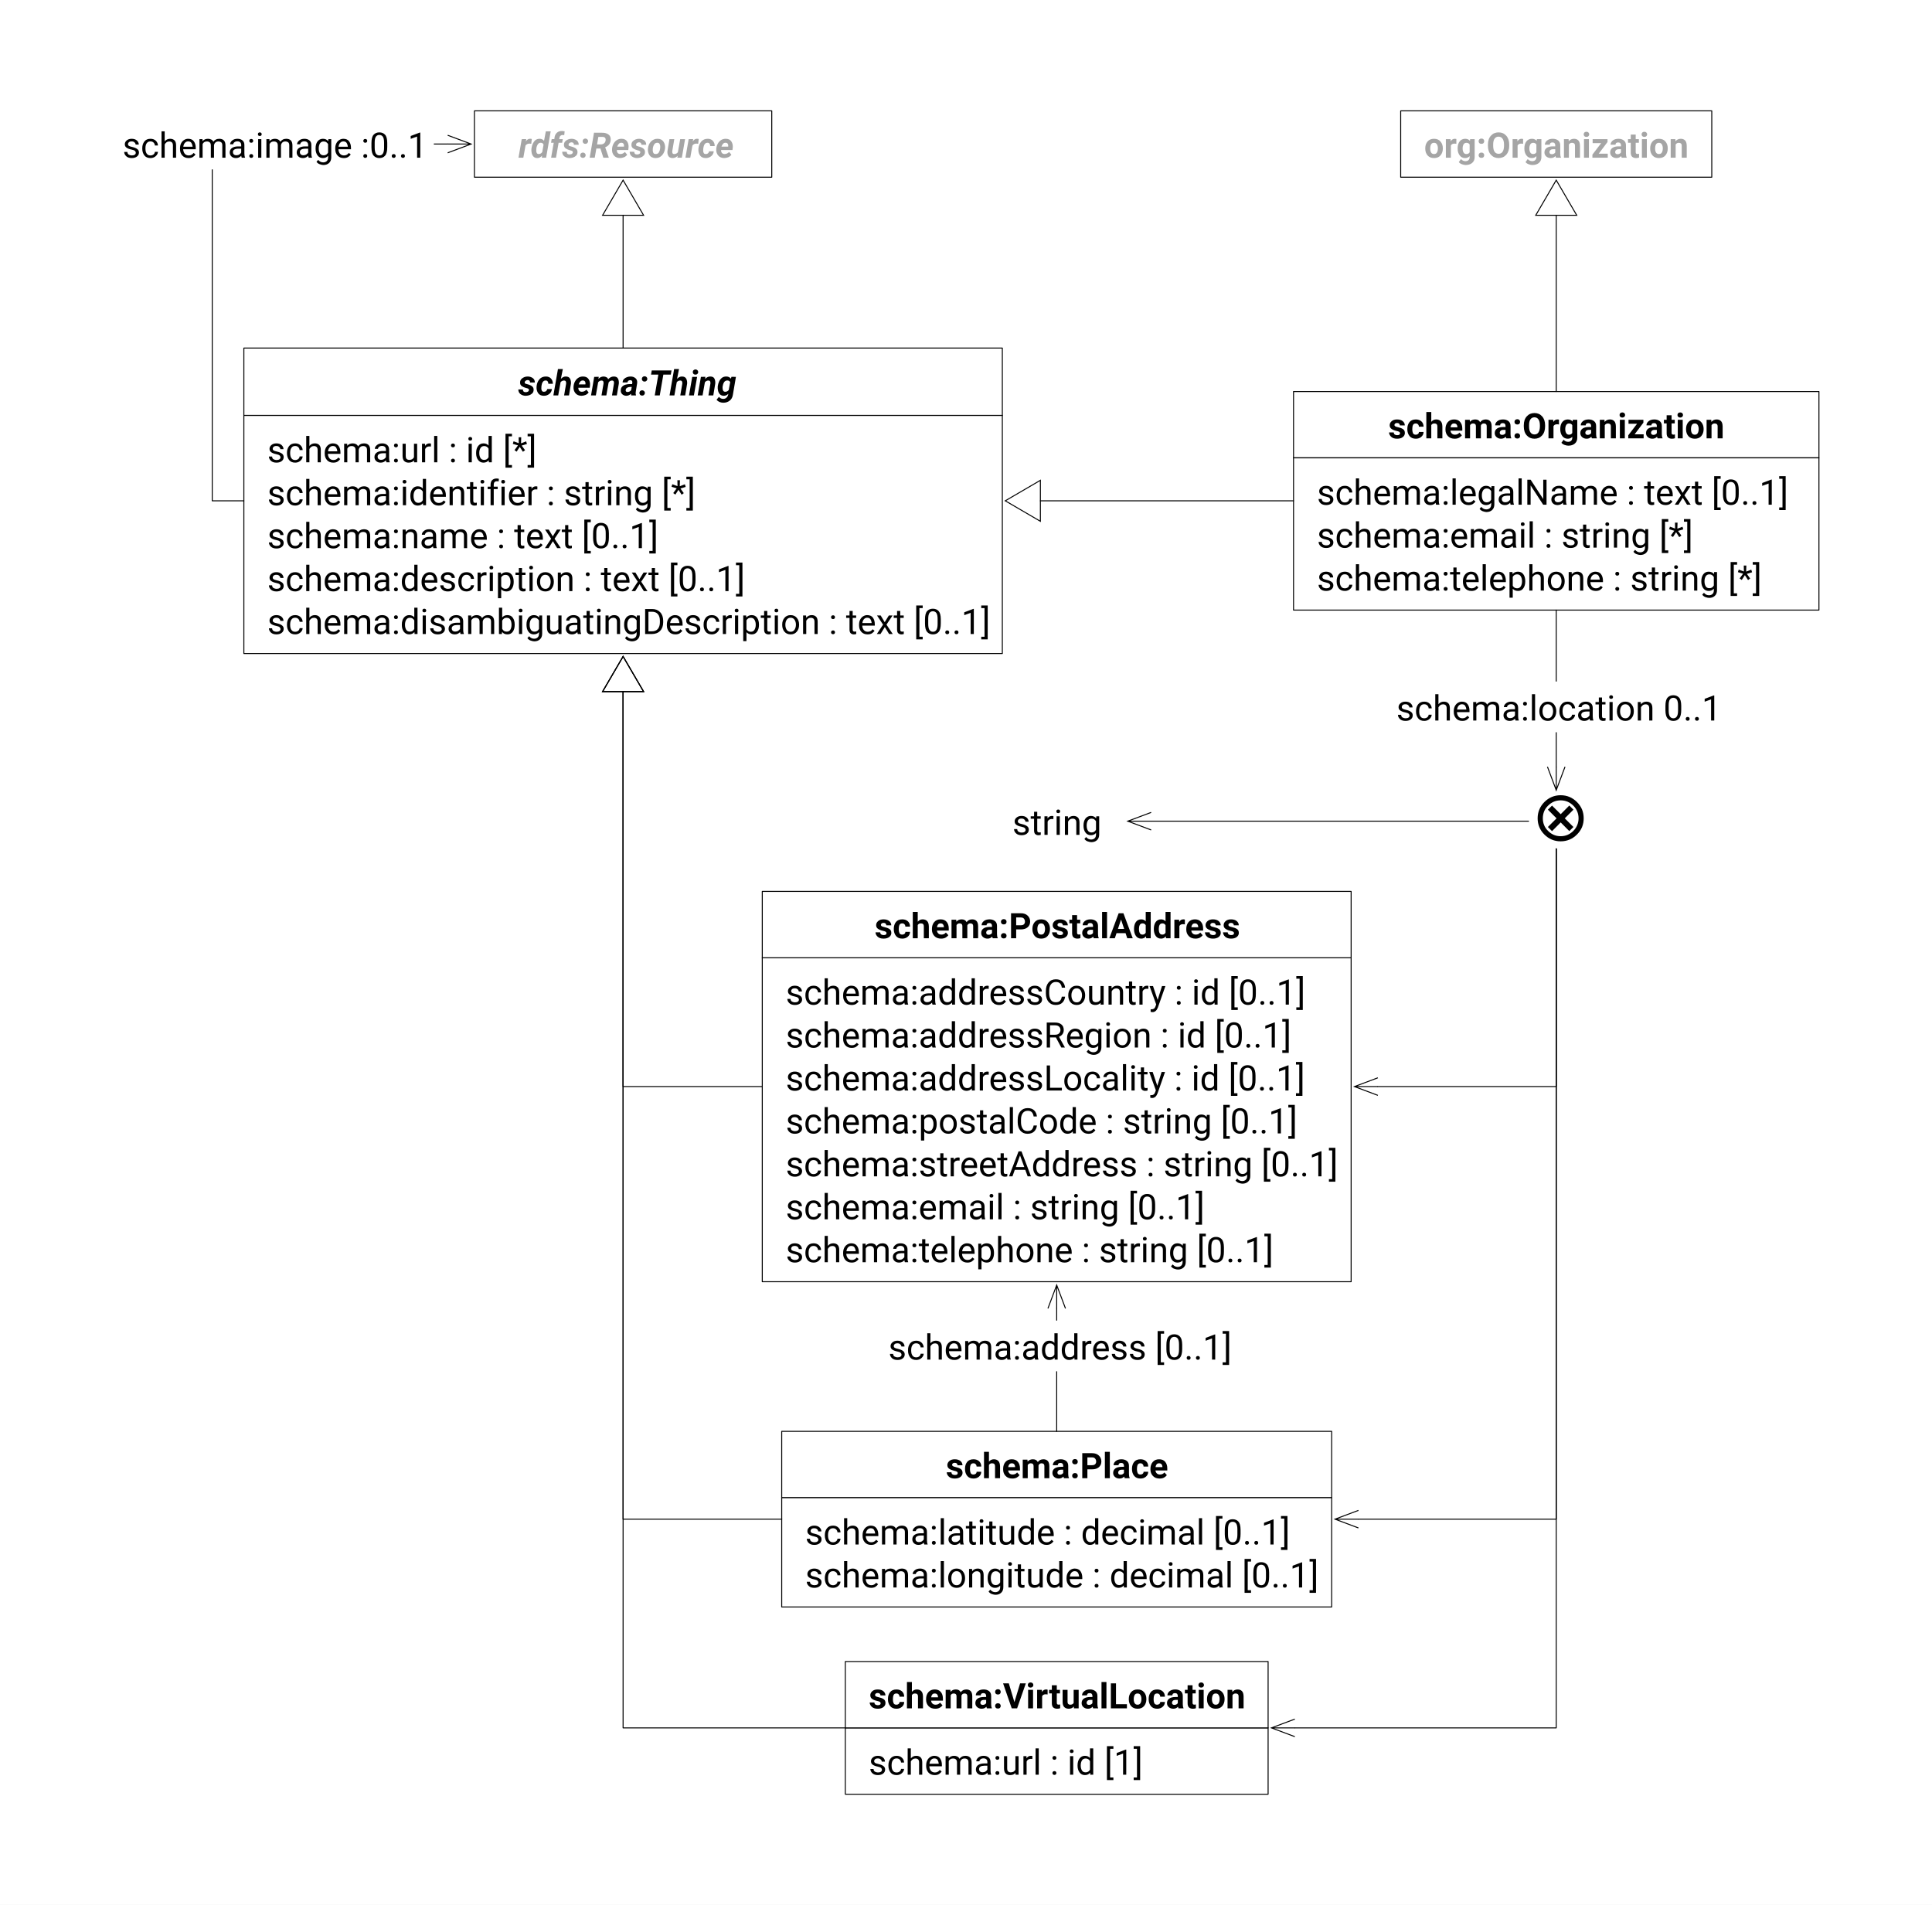
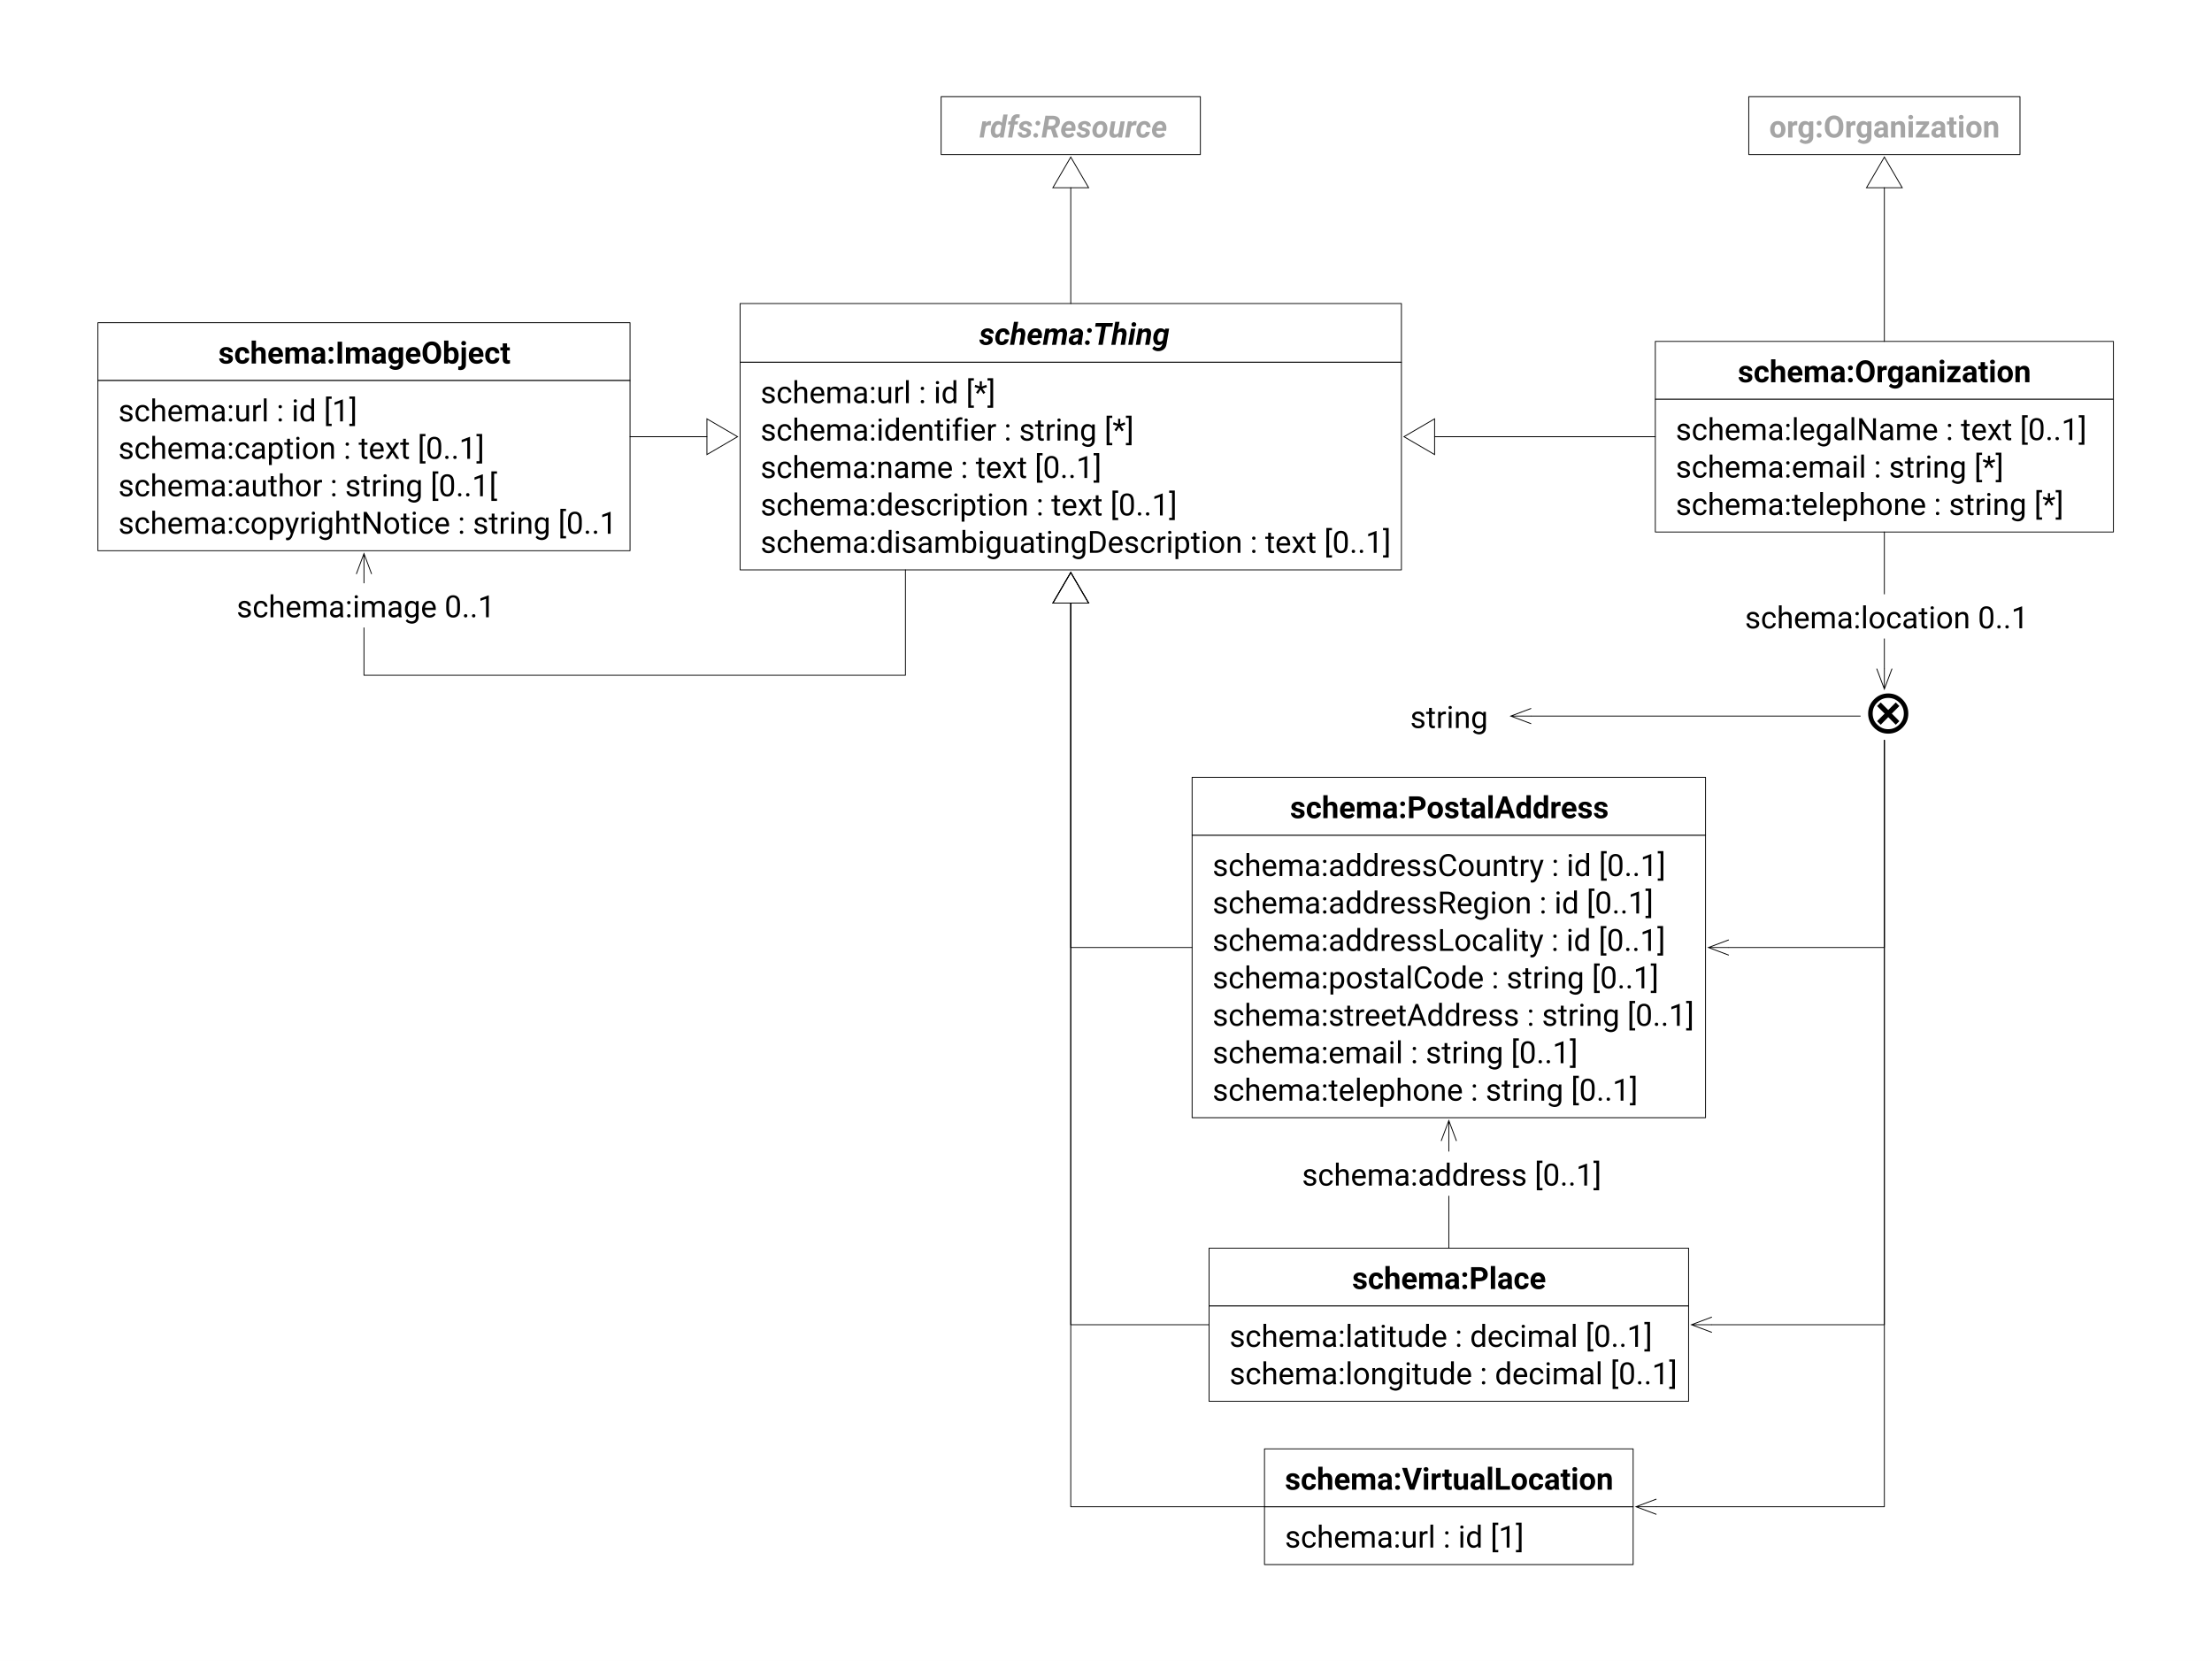
- <svg xmlns="http://www.w3.org/2000/svg" xmlns:xlink="http://www.w3.org/1999/xlink" version="1.1" viewBox="-7 -61 495 488" width="495" height="488">
+ <svg xmlns="http://www.w3.org/2000/svg" xmlns:xlink="http://www.w3.org/1999/xlink" version="1.1" viewBox="-162 -61 650 488" width="650" height="488">
  <defs>
    <marker orient="auto" overflow="visible" markerUnits="strokeWidth" id="UMLInheritance_Marker" stroke-linejoin="miter" stroke-miterlimit="10" viewBox="-1 -22 38 44" markerWidth="38" markerHeight="44" color="black">
      <g>
        <path d="M 36 0 L 0 -21 L 0 21 Z" fill="none" stroke="currentColor" stroke-width="1" />
      </g>
    </marker>
    <marker orient="auto" overflow="visible" markerUnits="strokeWidth" id="StickArrow_Marker" stroke-linejoin="miter" stroke-miterlimit="10" viewBox="-1 -10 26 20" markerWidth="26" markerHeight="20" color="black">
      <g>
        <path d="M 24 0 L 0 0 M 0 -9 L 24 0 L 0 9" fill="none" stroke="currentColor" stroke-width="1" />
      </g>
    </marker>
  </defs>
  <g id="things" fill="none" stroke="none" stroke-opacity="1" stroke-dasharray="none" fill-opacity="1">
-     <rect fill="white" x="-7" y="-61" width="495" height="488" />
+     <rect fill="white" x="-162" y="-61" width="650" height="488" />
    <g id="things_Layer_1">
      <g id="Group_358">
        <g id="Graphic_360">
          <a xlink:href="https://schema.org/Thing">
            <rect x="55.479" y="28.177" width="194.329" height="17.261" fill="white" />
            <rect x="55.479" y="28.177" width="194.329" height="17.261" stroke="black" stroke-linecap="round" stroke-linejoin="round" stroke-width=".25" />
            <text transform="translate(125.7508 31.3077)" fill="black">
              <tspan font-family="Roboto" font-style="italic" font-weight="bold" font-size="9" fill="black" x="0" y="9">schema:Thing
                            </tspan>
            </text>
          </a>
        </g>
        <g id="Graphic_359">
          <rect x="55.479" y="45.438" width="194.329" height="61" fill="white" />
          <rect x="55.479" y="45.438" width="194.329" height="61" stroke="black" stroke-linecap="round" stroke-linejoin="round" stroke-width=".25" />
          <text transform="translate(61.47862 48.43823)" fill="black">
            <tspan font-family="Roboto" font-size="9" fill="black" x="0" y="9">schema:url : id [*]</tspan>
            <tspan font-family="Roboto" font-size="9" fill="black" x="0" y="20">schema:identifier : string
                            [*]
                        </tspan>
            <tspan font-family="Roboto" font-size="9" fill="black" x="0" y="31">schema:name : text [0..1]
                        </tspan>
            <tspan font-family="Roboto" font-size="9" fill="black" x="0" y="42">schema:description : text
                            [0..1]
                        </tspan>
            <tspan font-family="Roboto" font-size="9" fill="black" x="0" y="53">
                            schema:disambiguatingDescription : text [0..1]
                        </tspan>
          </text>
        </g>
      </g>
      <g id="Group_356">
        <g id="Graphic_357">
          <a xlink:href="resources.svg">
            <rect x="114.554" y="-32.598" width="76.179" height="17" fill="white" />
            <rect x="114.554" y="-32.598" width="76.179" height="17" stroke="black" stroke-linecap="round" stroke-linejoin="round" stroke-width=".25" />
            <text transform="translate(120.5537 -29.59842)" fill="#a5a5a5">
              <tspan font-family="Roboto" font-style="italic" font-weight="bold" font-size="9" fill="#a5a5a5" x="5.276" y="9">rdfs:Resource
                            </tspan>
            </text>
          </a>
        </g>
      </g>
      <g id="Line_355">
        <line x1="152.643" y1="28.177" x2="152.643" y2="-5.848" marker-end="url(#UMLInheritance_Marker)" stroke="black" stroke-linecap="round" stroke-linejoin="round" stroke-width=".25" />
      </g>
      <g id="Group_352">
        <g id="Graphic_354">
          <a xlink:href="https://schema.org/Organization">
            <rect x="324.416" y="39.308" width="134.616" height="17" fill="white" />
            <rect x="324.416" y="39.308" width="134.616" height="17" stroke="black" stroke-linecap="round" stroke-linejoin="round" stroke-width=".25" />
            <text transform="translate(348.6463 42.3077)" fill="black">
              <tspan font-family="Roboto" font-weight="bold" font-size="9" fill="black" x="0" y="9">
                                schema:Organization
                            </tspan>
            </text>
          </a>
        </g>
        <g id="Graphic_353">
          <rect x="324.416" y="56.308" width="134.616" height="39" fill="white" />
          <rect x="324.416" y="56.308" width="134.616" height="39" stroke="black" stroke-linecap="round" stroke-linejoin="round" stroke-width=".25" />
          <text transform="translate(330.4156 59.3077)" fill="black">
            <tspan font-family="Roboto" font-size="9" fill="black" x="0" y="9">schema:legalName : text
                            [0..1]
                        </tspan>
            <tspan font-family="Roboto" font-size="9" fill="black" x="0" y="20">schema:email : string [*]
                        </tspan>
            <tspan font-family="Roboto" font-size="9" fill="black" x="0" y="31">schema:telephone : string
                            [*]
                        </tspan>
          </text>
        </g>
      </g>
      <g id="Line_351">
        <line x1="324.416" y1="67.308" x2="259.558" y2="67.308" marker-end="url(#UMLInheritance_Marker)" stroke="black" stroke-linecap="round" stroke-linejoin="round" stroke-width=".25" />
      </g>
      <g id="Group_349">
        <g id="Graphic_350">
          <a xlink:href="agents.svg">
            <rect x="351.873" y="-32.598" width="79.702" height="17" fill="white" />
            <rect x="351.873" y="-32.598" width="79.702" height="17" stroke="black" stroke-linecap="round" stroke-linejoin="round" stroke-width=".25" />
            <text transform="translate(357.8727 -29.59842)" fill="#a5a5a5">
              <tspan font-family="Roboto" font-weight="bold" font-size="9" fill="#a5a5a5" x="0" y="9">
                                org:Organization
                            </tspan>
            </text>
          </a>
        </g>
      </g>
      <g id="Line_348">
        <line x1="391.724" y1="39.308" x2="391.724" y2="-5.848" marker-end="url(#UMLInheritance_Marker)" stroke="black" stroke-linecap="round" stroke-linejoin="round" stroke-width=".25" />
      </g>
      <g id="Group_345">
        <g id="Graphic_347">
          <a xlink:href="https://schema.org/Place">
            <rect x="193.284" y="305.717" width="140.909" height="17" fill="white" />
            <rect x="193.284" y="305.717" width="140.909" height="17" stroke="black" stroke-linecap="round" stroke-linejoin="round" stroke-width=".25" />
            <text transform="translate(235.3173 308.7165)" fill="black">
              <tspan font-family="Roboto" font-weight="bold" font-size="9" fill="black" x="0" y="9">
                                schema:Place
                            </tspan>
            </text>
          </a>
        </g>
        <g id="Graphic_346">
          <rect x="193.284" y="322.717" width="140.909" height="28" fill="white" />
          <rect x="193.284" y="322.717" width="140.909" height="28" stroke="black" stroke-linecap="round" stroke-linejoin="round" stroke-width=".25" />
          <text transform="translate(199.2843 325.7165)" fill="black">
            <tspan font-family="Roboto" font-size="9" fill="black" x="0" y="9">schema:latitude : decimal
                            [0..1]
                        </tspan>
            <tspan font-family="Roboto" font-size="9" fill="black" x="0" y="20">schema:longitude : decimal
                            [0..1]
                        </tspan>
          </text>
        </g>
      </g>
      <g id="Group_342">
        <g id="Graphic_344">
          <rect x="188.303" y="184.386" width="150.872" height="83" fill="white" />
          <rect x="188.303" y="184.386" width="150.872" height="83" stroke="black" stroke-linecap="round" stroke-linejoin="round" stroke-width=".25" />
          <text transform="translate(194.3031 187.3858)" fill="black">
            <tspan font-family="Roboto" font-size="9" fill="black" x="0" y="9">schema:addressCountry : id
                            [0..1]
                        </tspan>
            <tspan font-family="Roboto" font-size="9" fill="black" x="0" y="20">schema:addressRegion : id
                            [0..1]
                        </tspan>
            <tspan font-family="Roboto" font-size="9" fill="black" x="0" y="31">schema:addressLocality : id
                            [0..1]
                        </tspan>
            <tspan font-family="Roboto" font-size="9" fill="black" x="0" y="42">schema:postalCode : string
                            [0..1]
                        </tspan>
            <tspan font-family="Roboto" font-size="9" fill="black" x="0" y="53">schema:streetAddress :
                            string [0..1]
                        </tspan>
            <tspan font-family="Roboto" font-size="9" fill="black" x="0" y="64">schema:email : string
                            [0..1]
                        </tspan>
            <tspan font-family="Roboto" font-size="9" fill="black" x="0" y="75">schema:telephone : string
                            [0..1]
                        </tspan>
          </text>
        </g>
        <g id="Graphic_343">
          <a xlink:href="https://schema.org/PostalAddress">
            <rect x="188.303" y="167.386" width="150.872" height="17" fill="white" />
            <rect x="188.303" y="167.386" width="150.872" height="17" stroke="black" stroke-linecap="round" stroke-linejoin="round" stroke-width=".25" />
            <text transform="translate(217.0712 170.3858)" fill="black">
              <tspan font-family="Roboto" font-weight="bold" font-size="9" fill="black" x="0" y="9">
                                schema:PostalAddress
                            </tspan>
            </text>
          </a>
        </g>
      </g>
      <g id="Group_339">
        <g id="Graphic_341">
          <rect x="209.575" y="381.691" width="108.328" height="17" fill="white" />
          <rect x="209.575" y="381.691" width="108.328" height="17" stroke="black" stroke-linecap="round" stroke-linejoin="round" stroke-width=".25" />
          <text transform="translate(215.5748 384.6913)" fill="black">
            <tspan font-family="Roboto" font-size="9" fill="black" x="0" y="9">schema:url : id [1]</tspan>
          </text>
        </g>
        <g id="Graphic_340">
          <a xlink:href="https://schema.org/VirtualLocation">
            <rect x="209.575" y="364.691" width="108.328" height="17" fill="white" />
            <rect x="209.575" y="364.691" width="108.328" height="17" stroke="black" stroke-linecap="round" stroke-linejoin="round" stroke-width=".25" />
            <text transform="translate(215.5748 367.6913)" fill="black">
              <tspan font-family="Roboto" font-weight="bold" font-size="9" fill="black" x="0" y="9">
                                schema:VirtualLocation
                            </tspan>
            </text>
          </a>
        </g>
      </g>
      <g id="Line_338">
        <line x1="263.739" y1="305.717" x2="263.739" y2="274.236" marker-end="url(#StickArrow_Marker)" stroke="black" stroke-linecap="round" stroke-linejoin="round" stroke-width=".25" />
      </g>
      <g id="Graphic_337">
        <rect x="217.593" y="277.336" width="92.291" height="13" fill="white" />
        <text transform="translate(220.5934 278.3358)" fill="black">
          <tspan font-family="Roboto" font-size="9" fill="black" x="0" y="9">schema:address [0..1]</tspan>
        </text>
      </g>
      <g id="Line_336">
        <line x1="391.724" y1="95.308" x2="391.724" y2="135.453" marker-end="url(#StickArrow_Marker)" stroke="black" stroke-linecap="round" stroke-linejoin="round" stroke-width=".25" />
      </g>
      <g id="Graphic_335">
        <rect x="347.753" y="113.608" width="87.94" height="13" fill="white" />
        <text transform="translate(350.7535 114.6076)" fill="black">
          <tspan font-family="Roboto" font-size="9" fill="black" x="0" y="9">schema:location 0..1</tspan>
        </text>
      </g>
      <g id="Line_331">
        <path d="M 188.303 217.386 L 152.643 217.386 L 152.643 116.188" marker-end="url(#UMLInheritance_Marker)" stroke="black" stroke-linecap="round" stroke-linejoin="round" stroke-width=".25" />
      </g>
      <g id="Line_330">
        <path d="M 209.575 381.691 L 152.643 381.691 L 152.643 116.188" marker-end="url(#UMLInheritance_Marker)" stroke="black" stroke-linecap="round" stroke-linejoin="round" stroke-width=".25" />
      </g>
      <g id="Line_329">
        <path d="M 193.284 328.216 L 152.643 328.216 L 152.643 116.188" marker-end="url(#UMLInheritance_Marker)" stroke="black" stroke-linecap="round" stroke-linejoin="round" stroke-width=".25" />
      </g>
      <g id="Line_322">
-         <path d="M 55.479 67.308 L 47.379 67.308 L 47.379 -24.098 L 107.704 -24.098" marker-end="url(#StickArrow_Marker)" stroke="black" stroke-linecap="round" stroke-linejoin="round" stroke-width=".25" />
+         <path d="M 104.061 106.438 L 104.061 137.402 L -55.046 137.402 L -55.046 107.658" marker-end="url(#StickArrow_Marker)" stroke="black" stroke-linecap="round" stroke-linejoin="round" stroke-width=".25" />
      </g>
      <g id="Graphic_321">
-         <rect x="21.402" y="-30.598" width="82.75" height="13" fill="white" />
-         <text transform="translate(24.40158 -29.59843)" fill="black">
-           <tspan font-family="Roboto" font-size="9" fill="black" x="0" y="9">schema:image :0..1</tspan>
+         <rect x="-95.468" y="110.367" width="80.843" height="13" fill="white" />
+         <text transform="translate(-92.4676 111.3672)" fill="black">
+           <tspan font-family="Roboto" font-size="9" fill="black" x="0" y="9">schema:image 0..1</tspan>
        </text>
      </g>
      <g id="Graphic_365">
        <text transform="translate(252.3878 143.8898)" fill="black">
          <tspan font-family="Roboto" font-size="9" fill="black" x="0" y="9">string</tspan>
        </text>
      </g>
      <g id="Line_366">
        <line x1="384.637" y1="149.39" x2="287.94" y2="149.39" marker-end="url(#StickArrow_Marker)" stroke="black" stroke-linecap="round" stroke-linejoin="round" stroke-width=".25" />
      </g>
      <g id="Line_368">
        <path d="M 391.724 156.476 L 391.724 217.386 L 346.025 217.386" marker-end="url(#StickArrow_Marker)" stroke="black" stroke-linecap="round" stroke-linejoin="round" stroke-width=".25" />
      </g>
      <g id="Line_369">
        <path d="M 391.724 156.476 L 391.724 328.217 L 341.043 328.217" marker-end="url(#StickArrow_Marker)" stroke="black" stroke-linecap="round" stroke-linejoin="round" stroke-width=".25" />
      </g>
      <g id="Line_370">
        <path d="M 391.724 156.476 L 391.724 381.691 L 324.753 381.691" marker-end="url(#StickArrow_Marker)" stroke="black" stroke-linecap="round" stroke-linejoin="round" stroke-width=".25" />
      </g>
      <g id="Graphic_371">
        <text transform="translate(385.3209 142.3031)" fill="black">
          <tspan font-family="Apple Symbols" font-size="18" fill="black" x="0" y="12">⊗</tspan>
        </text>
      </g>
+       <g id="Group_372">
+         <g id="Graphic_374">
+           <a xlink:href="https://schema.org/ImageObject">
+             <rect x="-133.228" y="33.808" width="156.365" height="17" fill="white" />
+             <rect x="-133.228" y="33.808" width="156.365" height="17" stroke="black" stroke-linecap="round" stroke-linejoin="round" stroke-width=".25" />
+             <text transform="translate(-97.84871 36.8077)" fill="black">
+               <tspan font-family="Roboto" font-weight="bold" font-size="9" fill="black" x="0" y="9">
+                                 schema:ImageObject
+                             </tspan>
+             </text>
+           </a>
+         </g>
+         <g id="Graphic_373">
+           <rect x="-133.228" y="50.808" width="156.365" height="50" fill="white" />
+           <rect x="-133.228" y="50.808" width="156.365" height="50" stroke="black" stroke-linecap="round" stroke-linejoin="round" stroke-width=".25" />
+           <text transform="translate(-127.2284 53.8077)" fill="black">
+             <tspan font-family="Roboto" font-size="9" fill="black" x="0" y="9">schema:url : id [1]</tspan>
+             <tspan font-family="Roboto" font-size="9" fill="black" x="0" y="20">schema:caption : text
+                             [0..1]
+                         </tspan>
+             <tspan font-family="Roboto" font-size="9" fill="black" x="0" y="31">schema:author : string
+                             [0..1[
+                         </tspan>
+             <tspan font-family="Roboto" font-size="9" fill="black" x="0" y="42">schema:copyrightNotice :
+                             string [0..1
+                         </tspan>
+           </text>
+         </g>
+       </g>
+       <g id="Line_375">
+         <line x1="23.136" y1="67.308" x2="45.729" y2="67.308" marker-end="url(#UMLInheritance_Marker)" stroke="black" stroke-linecap="round" stroke-linejoin="round" stroke-width=".25" />
+       </g>
    </g>
  </g>
</svg>
